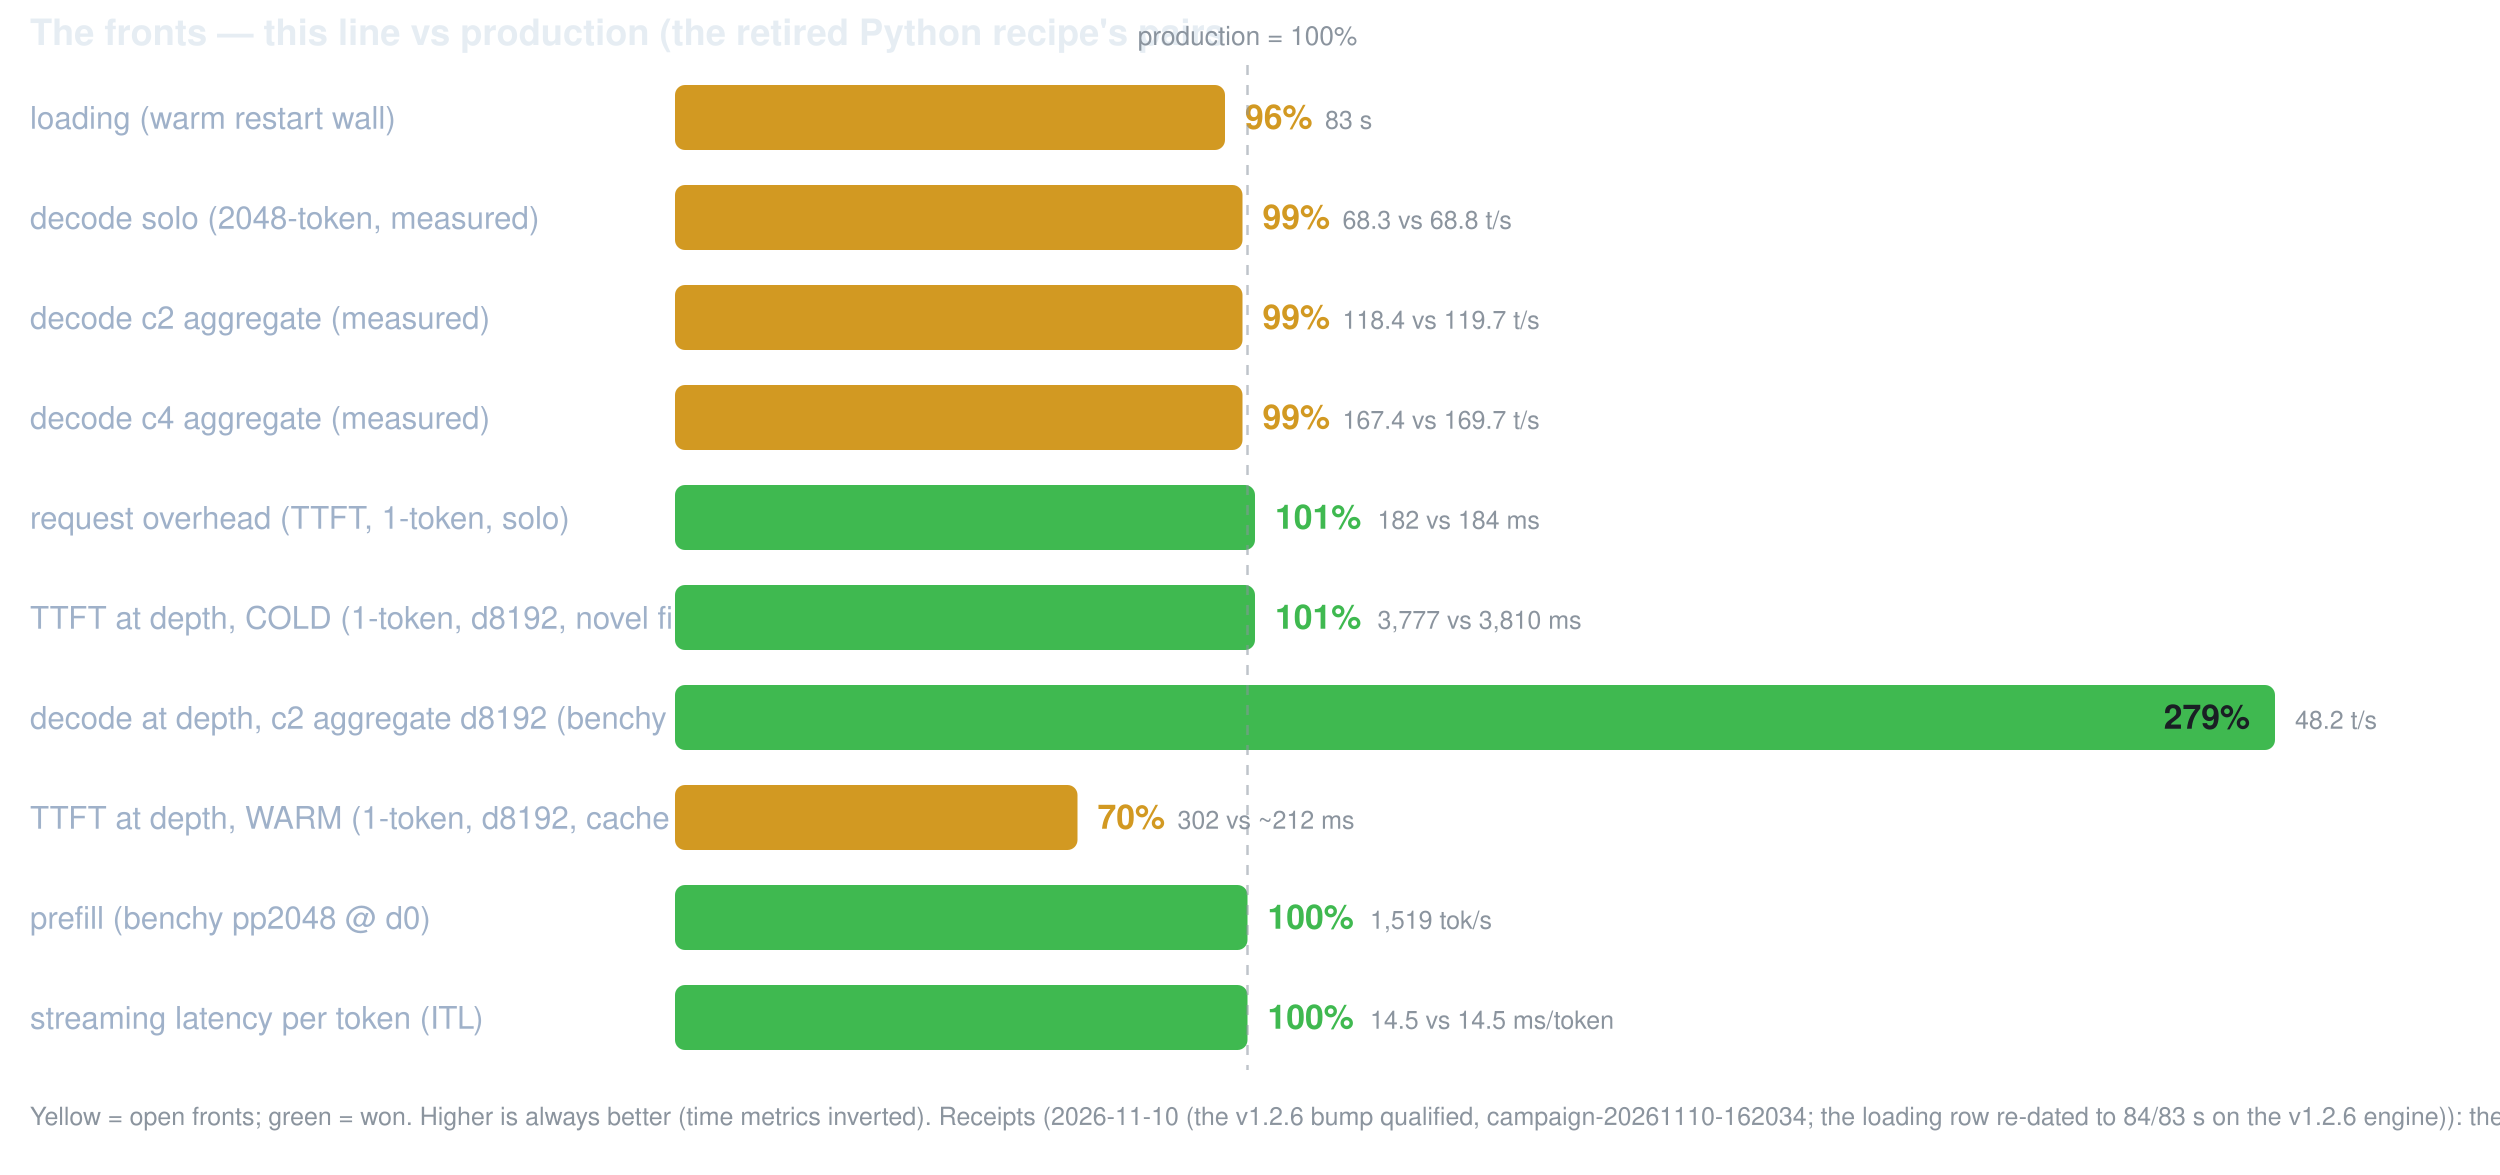
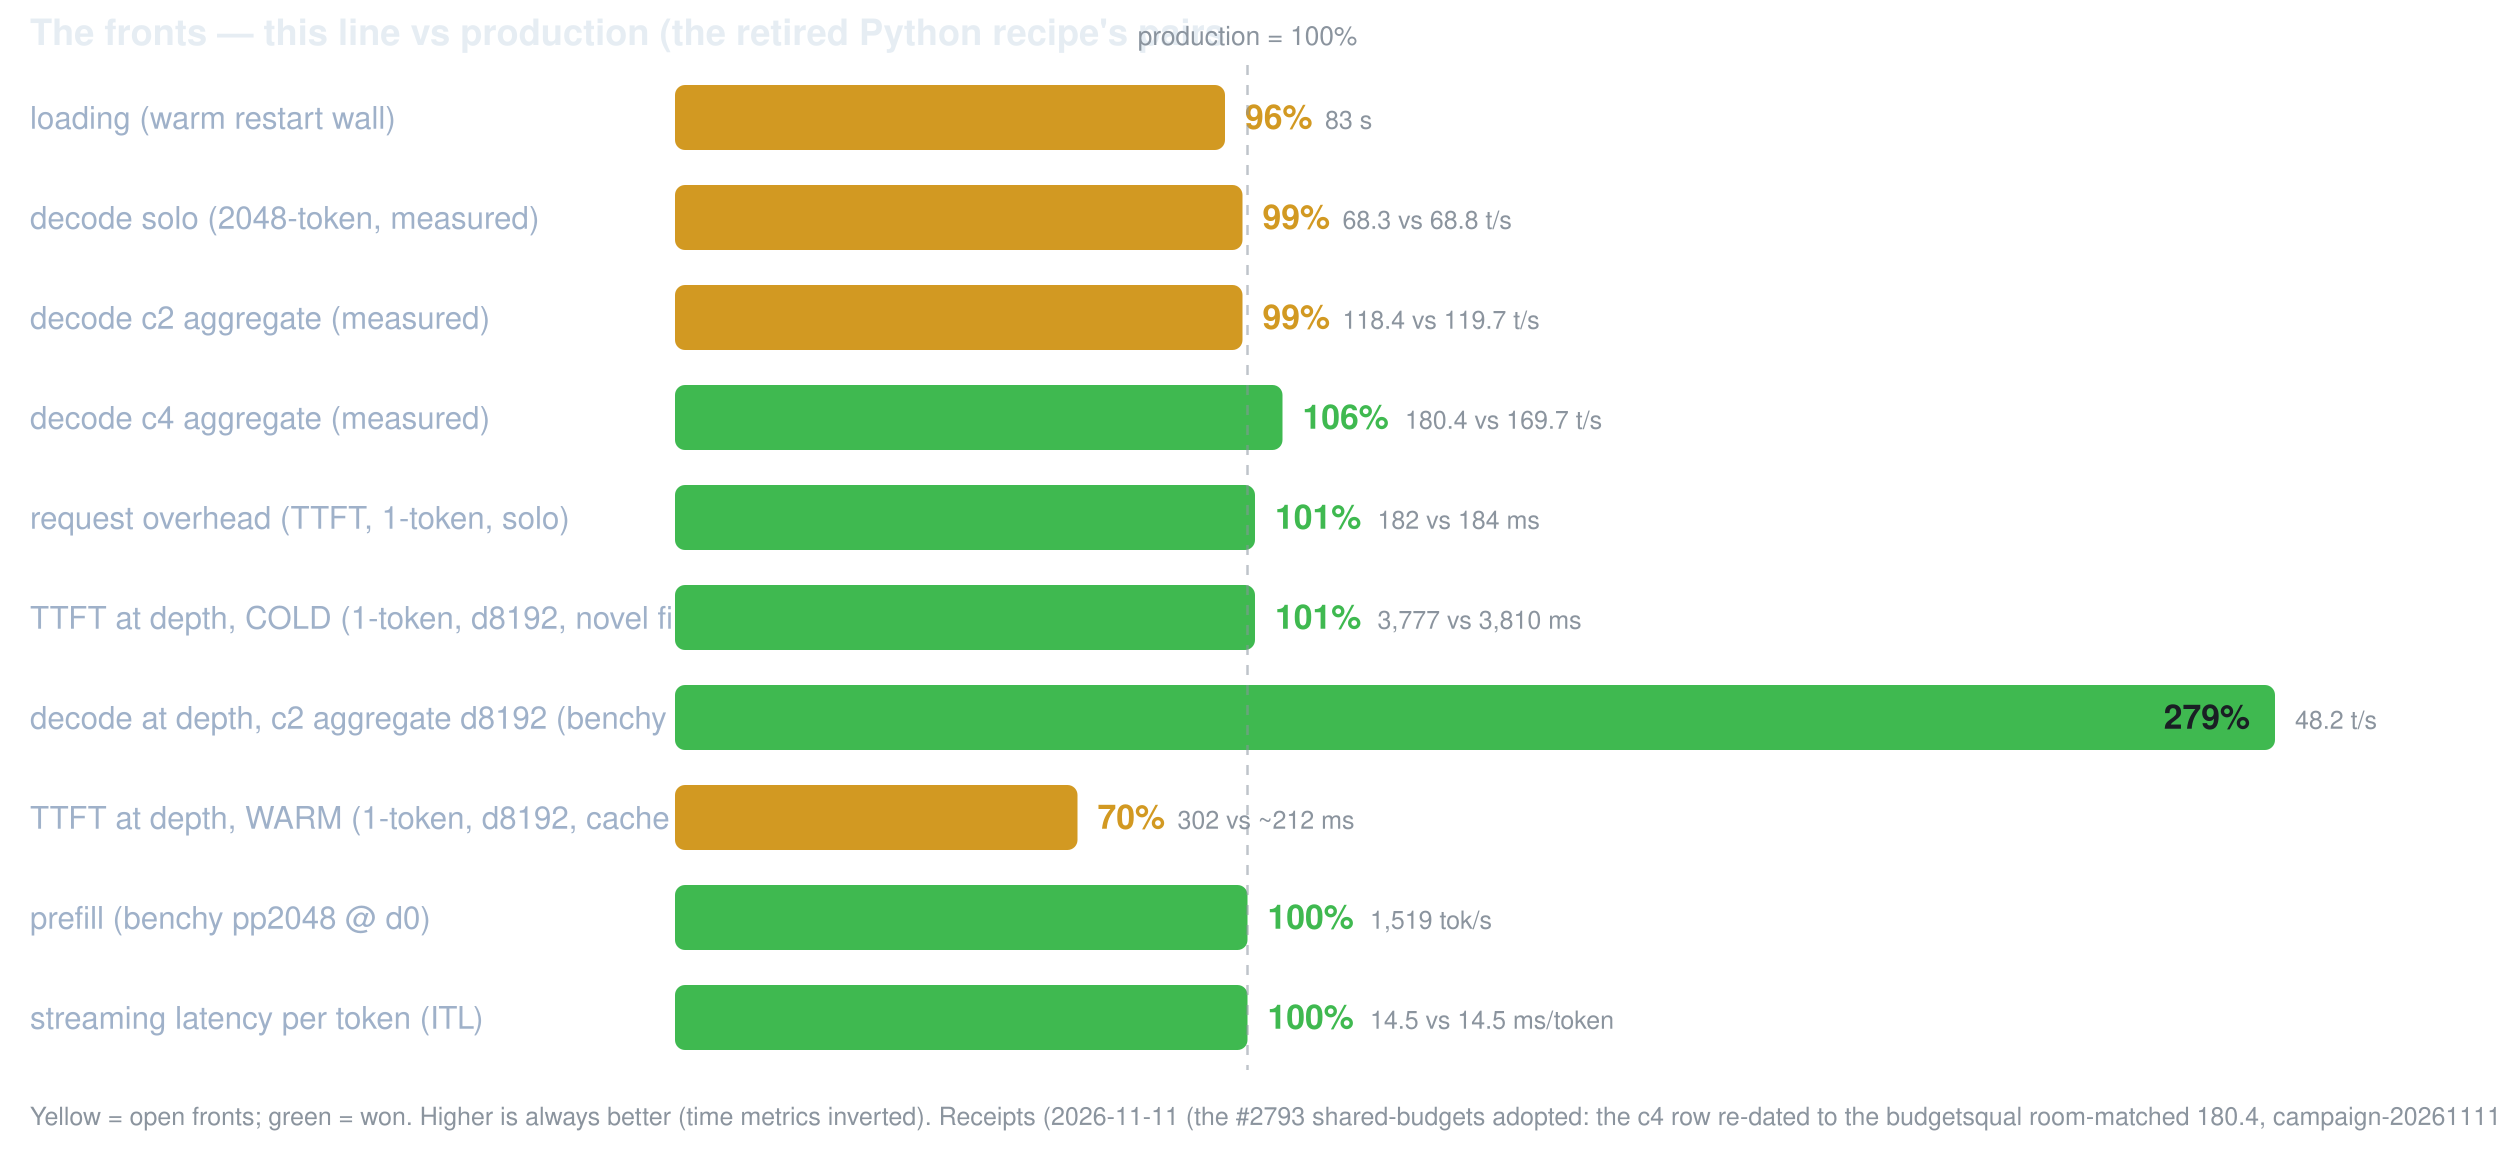
<svg xmlns="http://www.w3.org/2000/svg" viewBox="0 0 1000 470" width="1000" height="470" font-family="ui-sans-serif, -apple-system, 'Segoe UI', Helvetica, Arial, sans-serif">
  <text x="12" y="18" font-size="14.5" font-weight="700" fill="#e6edf3">The fronts — this line vs production (the retired Python recipe's pairs</text>
  <text x="499" y="18" font-size="10.5" fill="#8b949e" text-anchor="middle">production = 100%</text>
  <g>
    <text x="12" y="51.5" font-size="12.5" fill="#9fb1c9">loading (warm restart wall)</text>
    <rect x="270" y="34" width="220" height="26" rx="4" fill="#d29922" />
    <text x="498" y="51.5" font-size="13.5" font-weight="700" fill="#d29922">96%</text>
    <text x="530" y="51.5" font-size="10" fill="#8b949e">83 s</text>
    <text x="12" y="91.5" font-size="12.5" fill="#9fb1c9">decode solo (2048-token, measured)</text>
    <rect x="270" y="74" width="227" height="26" rx="4" fill="#d29922" />
    <text x="505" y="91.5" font-size="13.5" font-weight="700" fill="#d29922">99%</text>
    <text x="537" y="91.5" font-size="10" fill="#8b949e">68.3 vs 68.8 t/s</text>
    <text x="12" y="131.5" font-size="12.5" fill="#9fb1c9">decode c2 aggregate (measured)</text>
    <rect x="270" y="114" width="227" height="26" rx="4" fill="#d29922" />
    <text x="505" y="131.5" font-size="13.5" font-weight="700" fill="#d29922">99%</text>
    <text x="537" y="131.5" font-size="10" fill="#8b949e">118.4 vs 119.7 t/s</text>
    <text x="12" y="171.5" font-size="12.5" fill="#9fb1c9">decode c4 aggregate (measured)</text>
-     <rect x="270" y="154" width="227" height="26" rx="4" fill="#d29922" />
-     <text x="505" y="171.5" font-size="13.5" font-weight="700" fill="#d29922">99%</text>
-     <text x="537" y="171.5" font-size="10" fill="#8b949e">167.4 vs 169.7 t/s</text>
+     <rect x="270" y="154" width="243" height="26" rx="4" fill="#3fb950" />
+     <text x="521" y="171.5" font-size="13.5" font-weight="700" fill="#3fb950">106%</text>
+     <text x="562" y="171.5" font-size="10" fill="#8b949e">180.4 vs 169.7 t/s</text>
    <text x="12" y="211.5" font-size="12.5" fill="#9fb1c9">request overhead (TTFT, 1-token, solo)</text>
    <rect x="270" y="194" width="232" height="26" rx="4" fill="#3fb950" />
    <text x="510" y="211.5" font-size="13.5" font-weight="700" fill="#3fb950">101%</text>
    <text x="551" y="211.5" font-size="10" fill="#8b949e">182 vs 184 ms</text>
    <text x="12" y="251.5" font-size="12.5" fill="#9fb1c9">TTFT at depth, COLD (1-token, d8192, novel fill)</text>
    <rect x="270" y="234" width="232" height="26" rx="4" fill="#3fb950" />
    <text x="510" y="251.5" font-size="13.5" font-weight="700" fill="#3fb950">101%</text>
    <text x="551" y="251.5" font-size="10" fill="#8b949e">3,777 vs 3,810 ms</text>
    <text x="12" y="291.5" font-size="12.5" fill="#9fb1c9">decode at depth, c2 aggregate d8192 (benchy tg128)</text>
    <rect x="270" y="274" width="640" height="26" rx="4" fill="#3fb950" />
    <text x="900" y="291.5" font-size="13.5" font-weight="700" fill="#1a1f24" text-anchor="end">279%</text>
    <text x="918" y="291.5" font-size="10" fill="#8b949e">48.2 t/s</text>
    <text x="12" y="331.5" font-size="12.5" fill="#9fb1c9">TTFT at depth, WARM (1-token, d8192, cache hit)</text>
    <rect x="270" y="314" width="161" height="26" rx="4" fill="#d29922" />
    <text x="439" y="331.5" font-size="13.5" font-weight="700" fill="#d29922">70%</text>
    <text x="471" y="331.5" font-size="10" fill="#8b949e">302 vs ~212 ms</text>
    <text x="12" y="371.5" font-size="12.5" fill="#9fb1c9">prefill (benchy pp2048 @ d0)</text>
    <rect x="270" y="354" width="229" height="26" rx="4" fill="#3fb950" />
    <text x="507" y="371.5" font-size="13.5" font-weight="700" fill="#3fb950">100%</text>
    <text x="548" y="371.5" font-size="10" fill="#8b949e">1,519 tok/s</text>
    <text x="12" y="411.5" font-size="12.5" fill="#9fb1c9">streaming latency per token (ITL)</text>
    <rect x="270" y="394" width="229" height="26" rx="4" fill="#3fb950" />
    <text x="507" y="411.5" font-size="13.5" font-weight="700" fill="#3fb950">100%</text>
    <text x="548" y="411.5" font-size="10" fill="#8b949e">14.5 vs 14.5 ms/token</text>
  </g>
  <line x1="499" y1="26" x2="499" y2="428" stroke="#8b949e" stroke-opacity="0.55" stroke-dasharray="4 4" />
-   <text x="12" y="450" font-size="10" fill="#8b949e">Yellow = open fronts; green = won. Higher is always better (time metrics inverted). Receipts (2026-11-10 (the v1.2.6 bump qualified, campaign-20261110-162034; the loading row re-dated to 84/83 s on the v1.2.6 engine)): the served default is the TR3-4bpw checkpoint (reshared locally 120 -&gt; 55 shards, byte-identical,</text>
+   <text x="12" y="450" font-size="10" fill="#8b949e">Yellow = open fronts; green = won. Higher is always better (time metrics inverted). Receipts (2026-11-11 (the #2793 shared-budgets adopted: the c4 row re-dated to the budgetsqual room-matched 180.4, campaign-20261111-094017; the v1.2.6 bump's loading row 84/83 s stands)): the served default is the TR3-4bpw checkpoint (reshared locally 120 -&gt; 55 shards, byte-identical,</text>
</svg>
